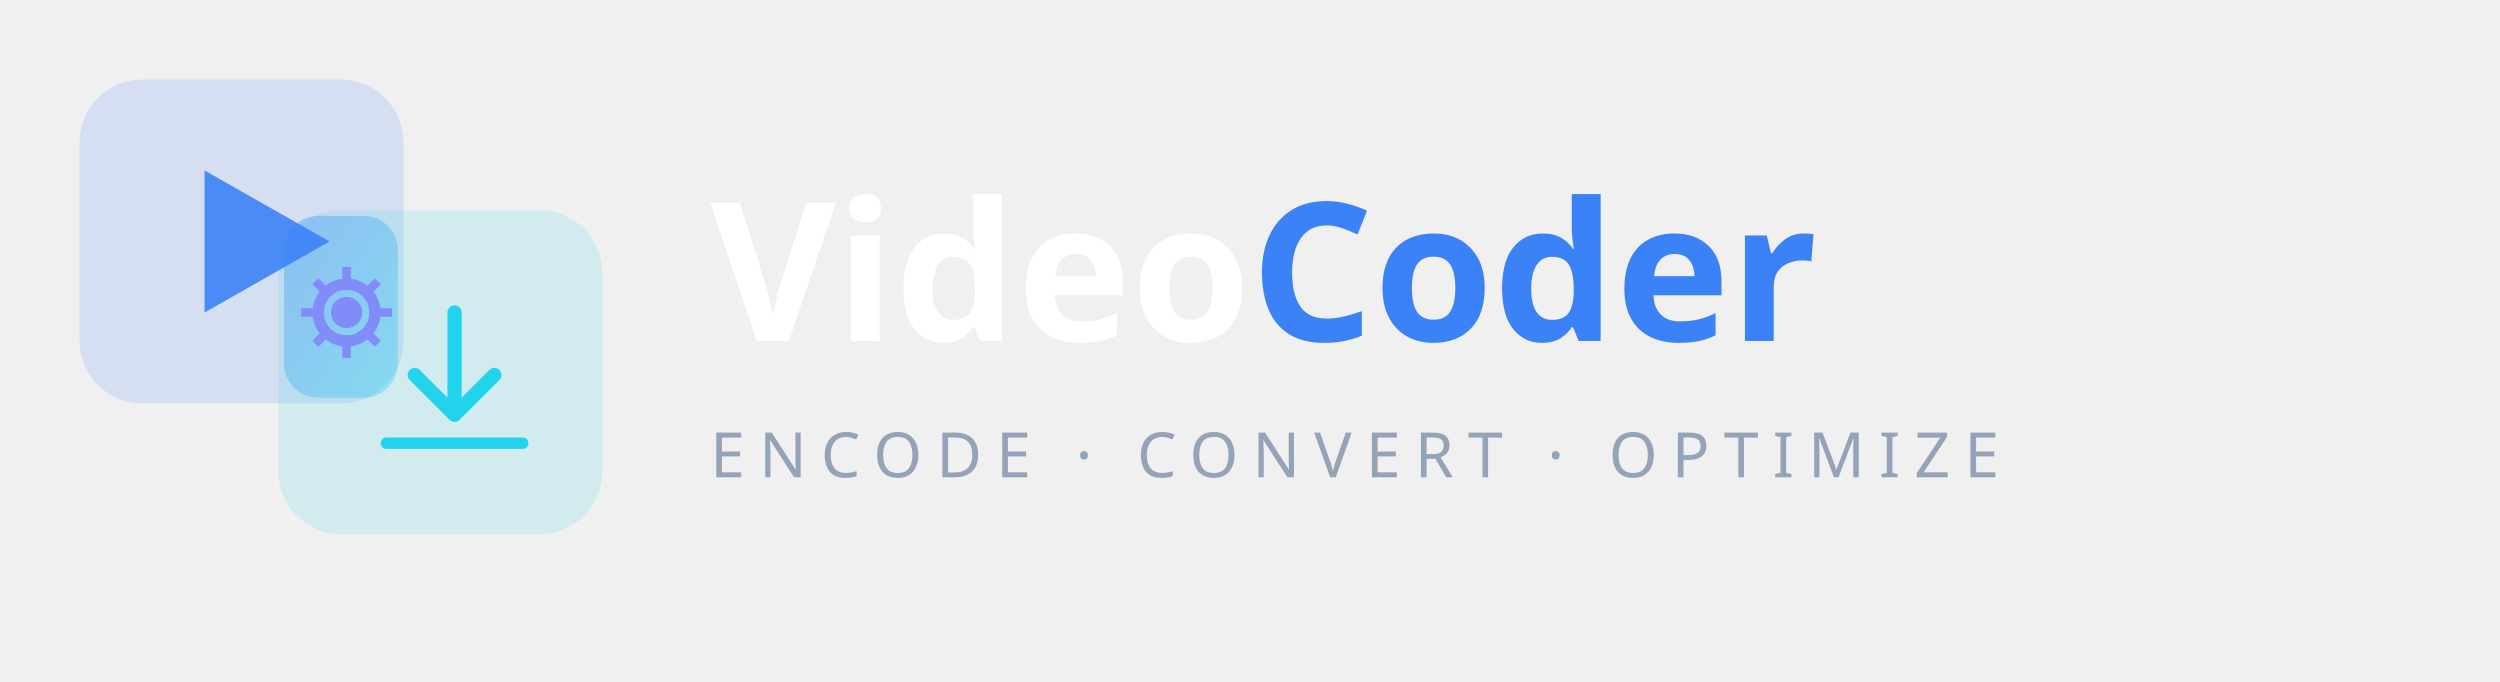
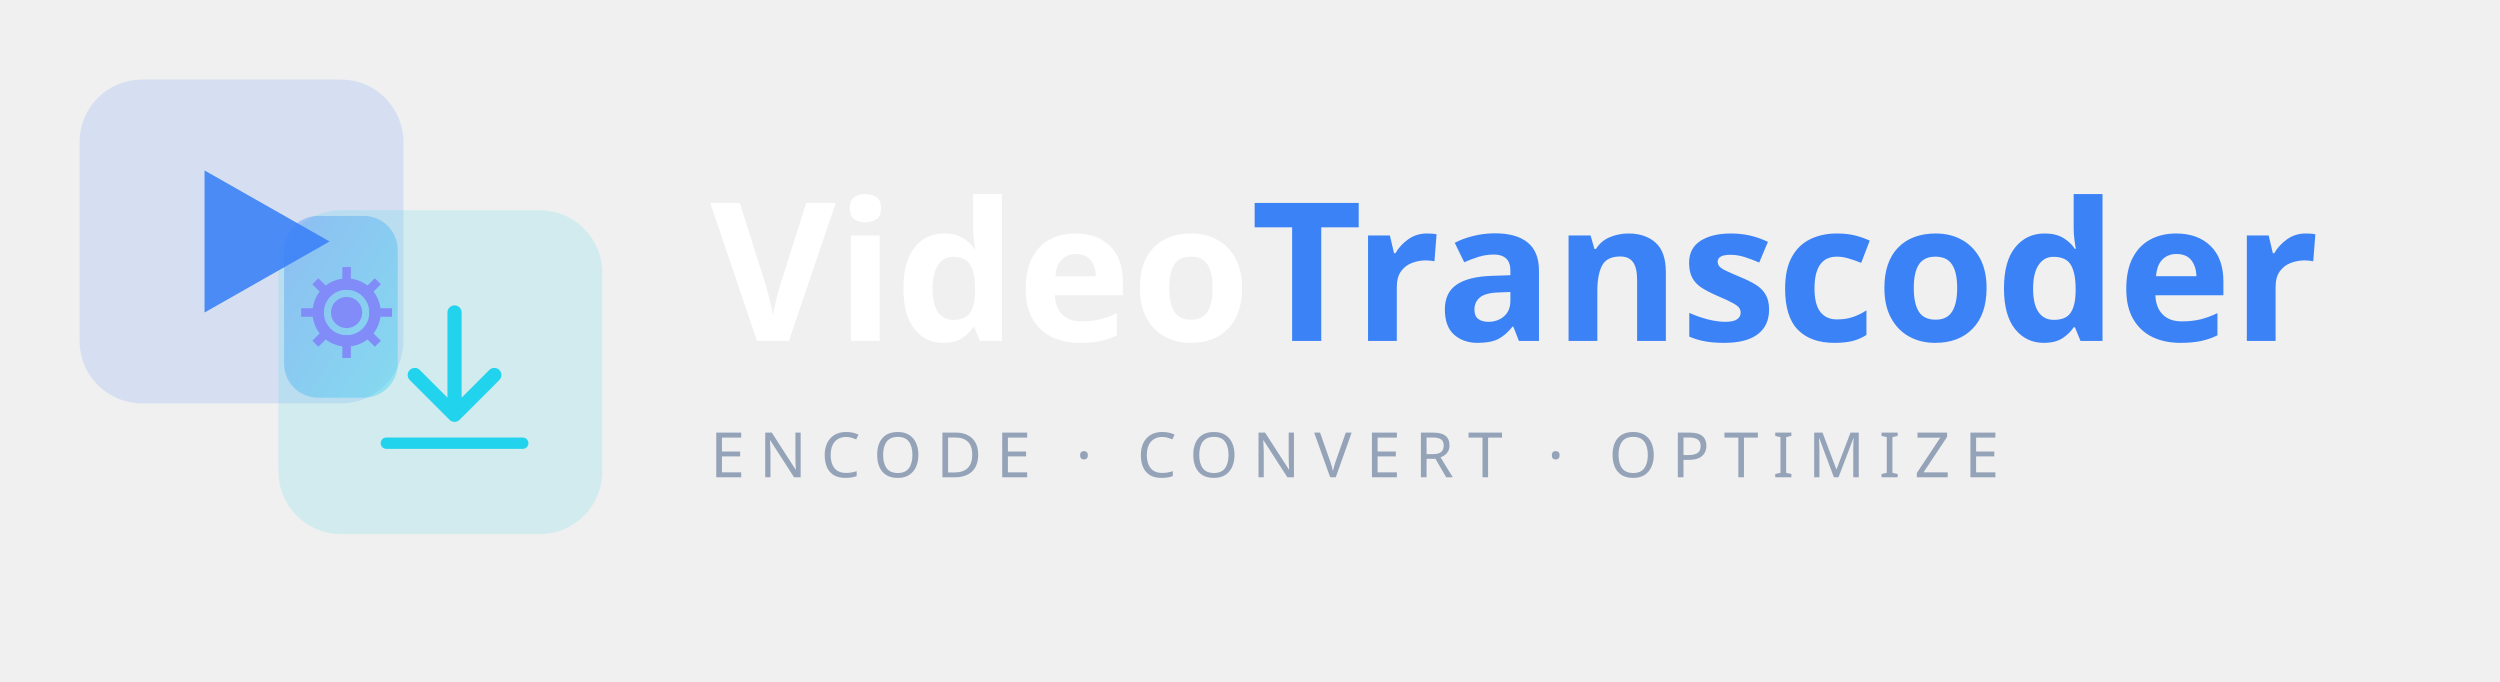
<svg xmlns="http://www.w3.org/2000/svg" viewBox="0 0 440 120" width="440" height="120">
  <rect x="15" y="15" width="55" height="55" rx="10" fill="#3B82F6" opacity="0.15" stroke="#3B82F6" stroke-width="2" />
  <rect x="50" y="38" width="55" height="55" rx="10" fill="#22D3EE" opacity="0.15" stroke="#22D3EE" stroke-width="2" />
  <defs>
    <linearGradient id="overlap2" x1="0%" y1="0%" x2="100%" y2="100%">
      <stop offset="0%" stop-color="#3B82F6" stop-opacity="0.35" />
      <stop offset="100%" stop-color="#22D3EE" stop-opacity="0.35" />
    </linearGradient>
  </defs>
  <rect x="50" y="38" width="20" height="32" rx="6" fill="url(#overlap2)" />
  <polygon points="36,30 36,55 58,42.5" fill="#3B82F6" opacity="0.9" />
  <path d="M 80 55 L 80 73 M 73 66 L 80 73 L 87 66" stroke="#22D3EE" stroke-width="2.5" fill="none" stroke-linecap="round" stroke-linejoin="round" />
  <line x1="68" y1="78" x2="92" y2="78" stroke="#22D3EE" stroke-width="2" stroke-linecap="round" />
  <g transform="translate(61, 55)" fill="none" stroke="#818CF8" stroke-width="1.5">
    <circle cx="0" cy="0" r="5" stroke-width="2" />
    <circle cx="0" cy="0" r="2" fill="#818CF8" />
    <line x1="-8" y1="0" x2="-4" y2="0" />
    <line x1="4" y1="0" x2="8" y2="0" />
    <line x1="0" y1="-8" x2="0" y2="-4" />
    <line x1="0" y1="4" x2="0" y2="8" />
    <line x1="-5.5" y1="-5.5" x2="-3" y2="-3" />
    <line x1="3" y1="3" x2="5.5" y2="5.5" />
    <line x1="5.5" y1="-5.5" x2="3" y2="-3" />
    <line x1="-3" y1="3" x2="-5.5" y2="5.5" />
  </g>
  <text x="125" y="60" font-family="'Segoe UI', system-ui, sans-serif" font-size="34" font-weight="800" fill="#FFFFFF">
-         Video<tspan fill="#3B82F6">Coder</tspan>
+         Video<tspan fill="#3B82F6">Transcoder</tspan>
  </text>
  <text x="125" y="84" font-family="system-ui, sans-serif" font-size="11" fill="#94A3B8" font-weight="500" letter-spacing="2.5">
        ENCODE · CONVERT · OPTIMIZE
    </text>
</svg>
